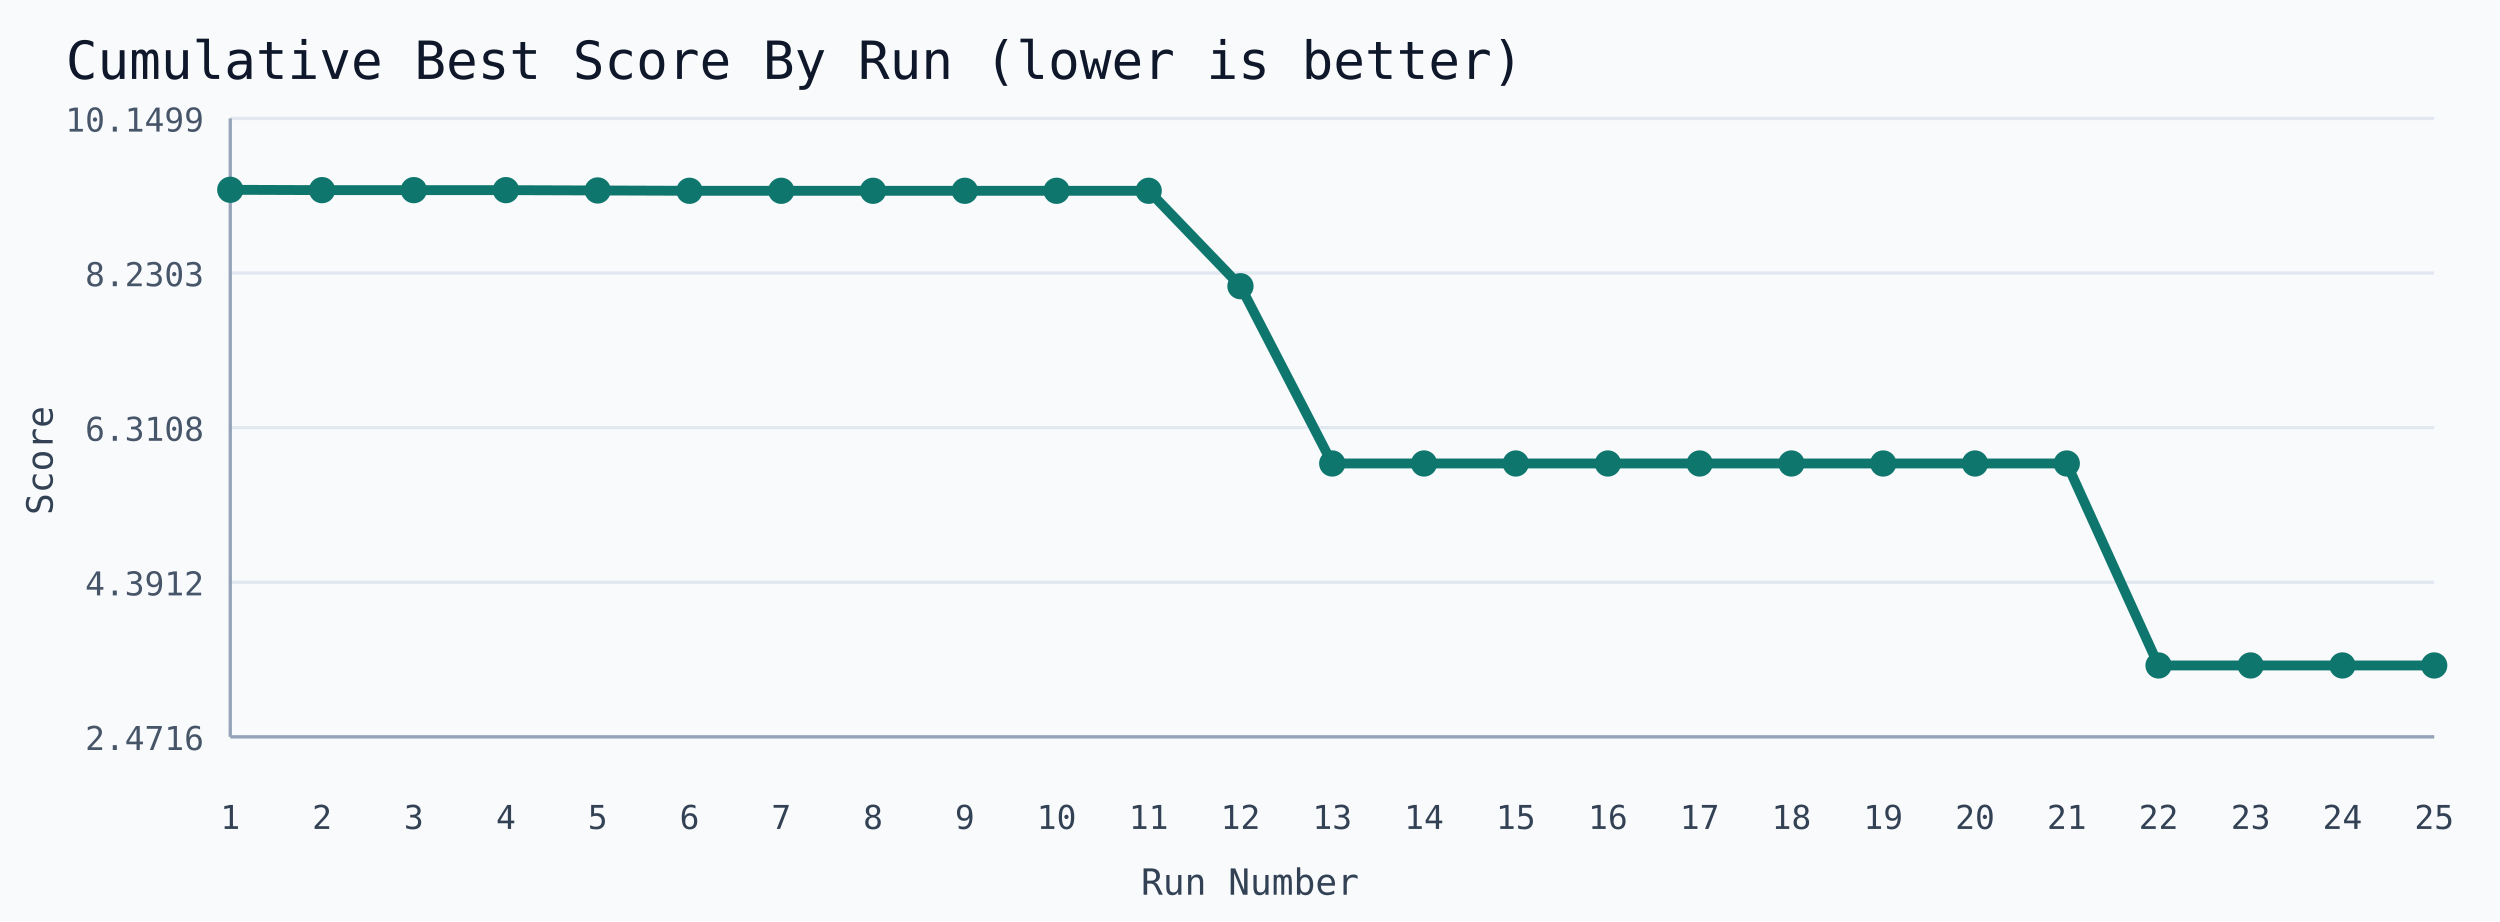
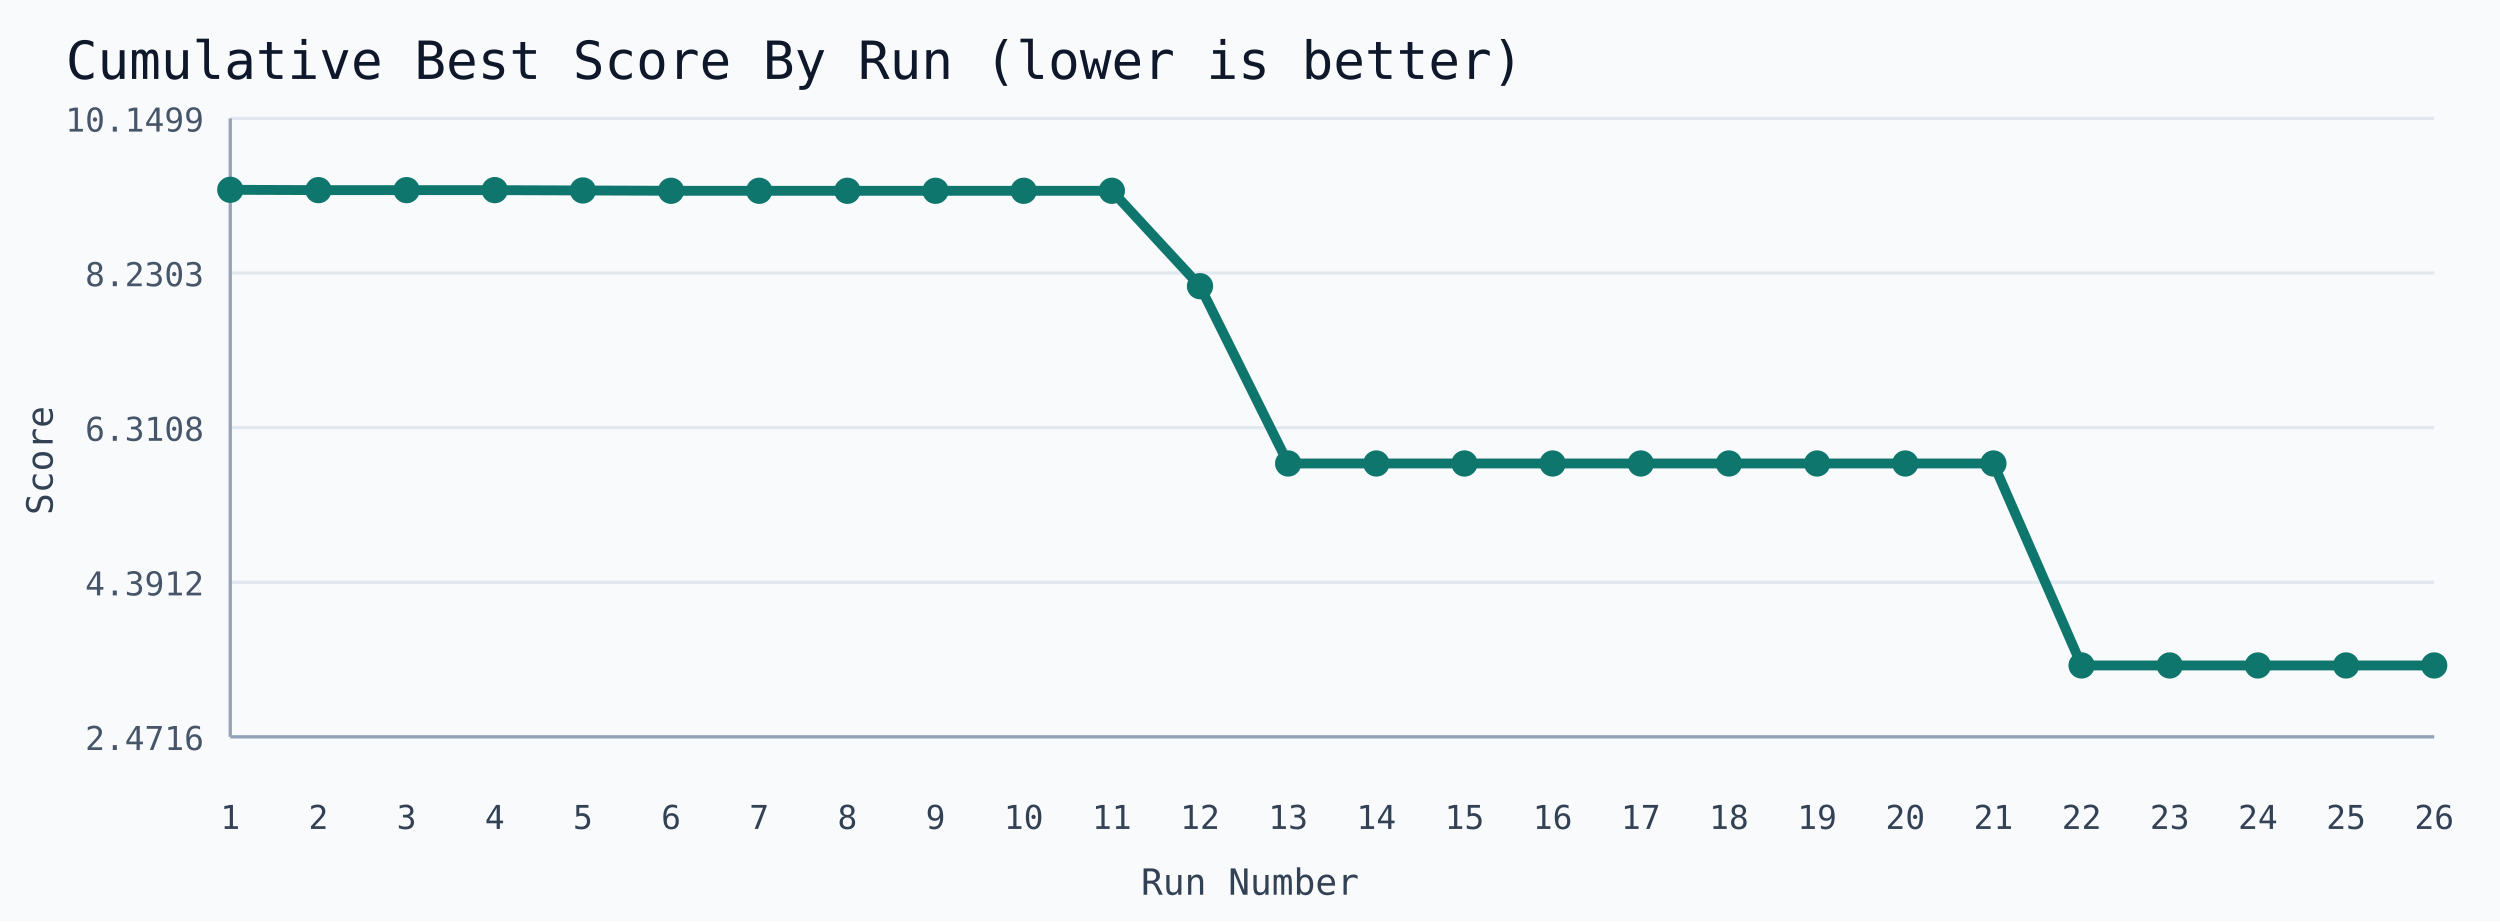
<svg xmlns="http://www.w3.org/2000/svg" width="760" height="280" viewBox="0 0 760 280">
  <rect width="100%" height="100%" fill="#f8fafc" />
  <text x="20" y="24" font-family="monospace" font-size="16" fill="#0f172a">Cumulative Best Score By Run (lower is better)</text>
  <line x1="70" y1="36.0" x2="740" y2="36.0" stroke="#e2e8f0" />
  <text x="62" y="40.0" text-anchor="end" font-family="monospace" font-size="10" fill="#475569">10.1499</text>
  <line x1="70" y1="83.0" x2="740" y2="83.0" stroke="#e2e8f0" />
  <text x="62" y="87.0" text-anchor="end" font-family="monospace" font-size="10" fill="#475569">8.2303</text>
  <line x1="70" y1="130.0" x2="740" y2="130.0" stroke="#e2e8f0" />
  <text x="62" y="134.0" text-anchor="end" font-family="monospace" font-size="10" fill="#475569">6.3108</text>
  <line x1="70" y1="177.0" x2="740" y2="177.0" stroke="#e2e8f0" />
  <text x="62" y="181.0" text-anchor="end" font-family="monospace" font-size="10" fill="#475569">4.3912</text>
  <line x1="70" y1="224.0" x2="740" y2="224.0" stroke="#e2e8f0" />
  <text x="62" y="228.0" text-anchor="end" font-family="monospace" font-size="10" fill="#475569">2.4716</text>
  <line x1="70" y1="224" x2="740" y2="224" stroke="#94a3b8" />
  <line x1="70" y1="36" x2="70" y2="224" stroke="#94a3b8" />
-   <polyline fill="none" stroke="#0f766e" stroke-width="3" points="70.0,57.7 97.9,57.8 125.8,57.8 153.8,57.8 181.7,57.9 209.6,58.0 237.5,58.0 265.4,58.0 293.3,58.0 321.2,58.0 349.2,58.0 377.1,87.0 405.0,140.9 432.9,140.9 460.8,140.9 488.8,140.9 516.7,140.9 544.6,140.9 572.5,140.9 600.4,140.9 628.3,140.9 656.2,202.3 684.2,202.3 712.1,202.3 740.0,202.3" />
+   <polyline fill="none" stroke="#0f766e" stroke-width="3" points="70.0,57.7 96.8,57.8 123.6,57.8 150.4,57.8 177.2,57.9 204.0,58.0 230.8,58.0 257.6,58.0 284.4,58.0 311.2,58.0 338.0,58.0 364.8,87.0 391.6,140.9 418.4,140.9 445.2,140.9 472.0,140.9 498.8,140.9 525.6,140.9 552.4,140.9 579.2,140.9 606.0,140.9 632.8,202.3 659.6,202.3 686.4,202.3 713.2,202.3 740.0,202.3" />
  <circle cx="70.0" cy="57.7" r="4" fill="#0f766e" />
  <text x="70.0" y="252" text-anchor="middle" font-family="monospace" font-size="10" fill="#334155">1</text>
-   <circle cx="97.9" cy="57.8" r="4" fill="#0f766e" />
-   <text x="97.9" y="252" text-anchor="middle" font-family="monospace" font-size="10" fill="#334155">2</text>
-   <circle cx="125.8" cy="57.8" r="4" fill="#0f766e" />
-   <text x="125.8" y="252" text-anchor="middle" font-family="monospace" font-size="10" fill="#334155">3</text>
-   <circle cx="153.8" cy="57.8" r="4" fill="#0f766e" />
-   <text x="153.8" y="252" text-anchor="middle" font-family="monospace" font-size="10" fill="#334155">4</text>
-   <circle cx="181.7" cy="57.9" r="4" fill="#0f766e" />
-   <text x="181.7" y="252" text-anchor="middle" font-family="monospace" font-size="10" fill="#334155">5</text>
-   <circle cx="209.6" cy="58.0" r="4" fill="#0f766e" />
-   <text x="209.6" y="252" text-anchor="middle" font-family="monospace" font-size="10" fill="#334155">6</text>
-   <circle cx="237.5" cy="58.0" r="4" fill="#0f766e" />
-   <text x="237.5" y="252" text-anchor="middle" font-family="monospace" font-size="10" fill="#334155">7</text>
-   <circle cx="265.4" cy="58.0" r="4" fill="#0f766e" />
-   <text x="265.4" y="252" text-anchor="middle" font-family="monospace" font-size="10" fill="#334155">8</text>
-   <circle cx="293.3" cy="58.0" r="4" fill="#0f766e" />
-   <text x="293.3" y="252" text-anchor="middle" font-family="monospace" font-size="10" fill="#334155">9</text>
-   <circle cx="321.2" cy="58.0" r="4" fill="#0f766e" />
-   <text x="321.2" y="252" text-anchor="middle" font-family="monospace" font-size="10" fill="#334155">10</text>
-   <circle cx="349.2" cy="58.0" r="4" fill="#0f766e" />
-   <text x="349.2" y="252" text-anchor="middle" font-family="monospace" font-size="10" fill="#334155">11</text>
-   <circle cx="377.1" cy="87.0" r="4" fill="#0f766e" />
-   <text x="377.1" y="252" text-anchor="middle" font-family="monospace" font-size="10" fill="#334155">12</text>
-   <circle cx="405.0" cy="140.9" r="4" fill="#0f766e" />
-   <text x="405.0" y="252" text-anchor="middle" font-family="monospace" font-size="10" fill="#334155">13</text>
-   <circle cx="432.9" cy="140.9" r="4" fill="#0f766e" />
-   <text x="432.9" y="252" text-anchor="middle" font-family="monospace" font-size="10" fill="#334155">14</text>
-   <circle cx="460.8" cy="140.9" r="4" fill="#0f766e" />
-   <text x="460.8" y="252" text-anchor="middle" font-family="monospace" font-size="10" fill="#334155">15</text>
-   <circle cx="488.8" cy="140.9" r="4" fill="#0f766e" />
-   <text x="488.8" y="252" text-anchor="middle" font-family="monospace" font-size="10" fill="#334155">16</text>
-   <circle cx="516.7" cy="140.9" r="4" fill="#0f766e" />
-   <text x="516.7" y="252" text-anchor="middle" font-family="monospace" font-size="10" fill="#334155">17</text>
-   <circle cx="544.6" cy="140.9" r="4" fill="#0f766e" />
-   <text x="544.6" y="252" text-anchor="middle" font-family="monospace" font-size="10" fill="#334155">18</text>
-   <circle cx="572.5" cy="140.9" r="4" fill="#0f766e" />
-   <text x="572.5" y="252" text-anchor="middle" font-family="monospace" font-size="10" fill="#334155">19</text>
-   <circle cx="600.4" cy="140.9" r="4" fill="#0f766e" />
-   <text x="600.4" y="252" text-anchor="middle" font-family="monospace" font-size="10" fill="#334155">20</text>
-   <circle cx="628.3" cy="140.9" r="4" fill="#0f766e" />
-   <text x="628.3" y="252" text-anchor="middle" font-family="monospace" font-size="10" fill="#334155">21</text>
-   <circle cx="656.2" cy="202.3" r="4" fill="#0f766e" />
-   <text x="656.2" y="252" text-anchor="middle" font-family="monospace" font-size="10" fill="#334155">22</text>
-   <circle cx="684.2" cy="202.3" r="4" fill="#0f766e" />
-   <text x="684.2" y="252" text-anchor="middle" font-family="monospace" font-size="10" fill="#334155">23</text>
-   <circle cx="712.1" cy="202.3" r="4" fill="#0f766e" />
-   <text x="712.1" y="252" text-anchor="middle" font-family="monospace" font-size="10" fill="#334155">24</text>
+   <circle cx="96.8" cy="57.8" r="4" fill="#0f766e" />
+   <text x="96.8" y="252" text-anchor="middle" font-family="monospace" font-size="10" fill="#334155">2</text>
+   <circle cx="123.6" cy="57.8" r="4" fill="#0f766e" />
+   <text x="123.6" y="252" text-anchor="middle" font-family="monospace" font-size="10" fill="#334155">3</text>
+   <circle cx="150.4" cy="57.8" r="4" fill="#0f766e" />
+   <text x="150.4" y="252" text-anchor="middle" font-family="monospace" font-size="10" fill="#334155">4</text>
+   <circle cx="177.2" cy="57.9" r="4" fill="#0f766e" />
+   <text x="177.2" y="252" text-anchor="middle" font-family="monospace" font-size="10" fill="#334155">5</text>
+   <circle cx="204.0" cy="58.0" r="4" fill="#0f766e" />
+   <text x="204.0" y="252" text-anchor="middle" font-family="monospace" font-size="10" fill="#334155">6</text>
+   <circle cx="230.8" cy="58.0" r="4" fill="#0f766e" />
+   <text x="230.8" y="252" text-anchor="middle" font-family="monospace" font-size="10" fill="#334155">7</text>
+   <circle cx="257.6" cy="58.0" r="4" fill="#0f766e" />
+   <text x="257.6" y="252" text-anchor="middle" font-family="monospace" font-size="10" fill="#334155">8</text>
+   <circle cx="284.4" cy="58.0" r="4" fill="#0f766e" />
+   <text x="284.4" y="252" text-anchor="middle" font-family="monospace" font-size="10" fill="#334155">9</text>
+   <circle cx="311.2" cy="58.0" r="4" fill="#0f766e" />
+   <text x="311.2" y="252" text-anchor="middle" font-family="monospace" font-size="10" fill="#334155">10</text>
+   <circle cx="338.0" cy="58.0" r="4" fill="#0f766e" />
+   <text x="338.0" y="252" text-anchor="middle" font-family="monospace" font-size="10" fill="#334155">11</text>
+   <circle cx="364.8" cy="87.0" r="4" fill="#0f766e" />
+   <text x="364.8" y="252" text-anchor="middle" font-family="monospace" font-size="10" fill="#334155">12</text>
+   <circle cx="391.6" cy="140.9" r="4" fill="#0f766e" />
+   <text x="391.6" y="252" text-anchor="middle" font-family="monospace" font-size="10" fill="#334155">13</text>
+   <circle cx="418.4" cy="140.9" r="4" fill="#0f766e" />
+   <text x="418.4" y="252" text-anchor="middle" font-family="monospace" font-size="10" fill="#334155">14</text>
+   <circle cx="445.2" cy="140.9" r="4" fill="#0f766e" />
+   <text x="445.2" y="252" text-anchor="middle" font-family="monospace" font-size="10" fill="#334155">15</text>
+   <circle cx="472.0" cy="140.9" r="4" fill="#0f766e" />
+   <text x="472.0" y="252" text-anchor="middle" font-family="monospace" font-size="10" fill="#334155">16</text>
+   <circle cx="498.8" cy="140.9" r="4" fill="#0f766e" />
+   <text x="498.8" y="252" text-anchor="middle" font-family="monospace" font-size="10" fill="#334155">17</text>
+   <circle cx="525.6" cy="140.9" r="4" fill="#0f766e" />
+   <text x="525.6" y="252" text-anchor="middle" font-family="monospace" font-size="10" fill="#334155">18</text>
+   <circle cx="552.4" cy="140.9" r="4" fill="#0f766e" />
+   <text x="552.4" y="252" text-anchor="middle" font-family="monospace" font-size="10" fill="#334155">19</text>
+   <circle cx="579.2" cy="140.9" r="4" fill="#0f766e" />
+   <text x="579.2" y="252" text-anchor="middle" font-family="monospace" font-size="10" fill="#334155">20</text>
+   <circle cx="606.0" cy="140.9" r="4" fill="#0f766e" />
+   <text x="606.0" y="252" text-anchor="middle" font-family="monospace" font-size="10" fill="#334155">21</text>
+   <circle cx="632.8" cy="202.3" r="4" fill="#0f766e" />
+   <text x="632.8" y="252" text-anchor="middle" font-family="monospace" font-size="10" fill="#334155">22</text>
+   <circle cx="659.6" cy="202.3" r="4" fill="#0f766e" />
+   <text x="659.6" y="252" text-anchor="middle" font-family="monospace" font-size="10" fill="#334155">23</text>
+   <circle cx="686.4" cy="202.3" r="4" fill="#0f766e" />
+   <text x="686.4" y="252" text-anchor="middle" font-family="monospace" font-size="10" fill="#334155">24</text>
+   <circle cx="713.2" cy="202.3" r="4" fill="#0f766e" />
+   <text x="713.2" y="252" text-anchor="middle" font-family="monospace" font-size="10" fill="#334155">25</text>
  <circle cx="740.0" cy="202.3" r="4" fill="#0f766e" />
-   <text x="740.0" y="252" text-anchor="middle" font-family="monospace" font-size="10" fill="#334155">25</text>
+   <text x="740.0" y="252" text-anchor="middle" font-family="monospace" font-size="10" fill="#334155">26</text>
  <text x="380.0" y="272" text-anchor="middle" font-family="monospace" font-size="11" fill="#334155">Run Number</text>
  <text x="16" y="140.0" text-anchor="middle" font-family="monospace" font-size="11" fill="#334155" transform="rotate(-90 16 140.0)">Score</text>
</svg>
